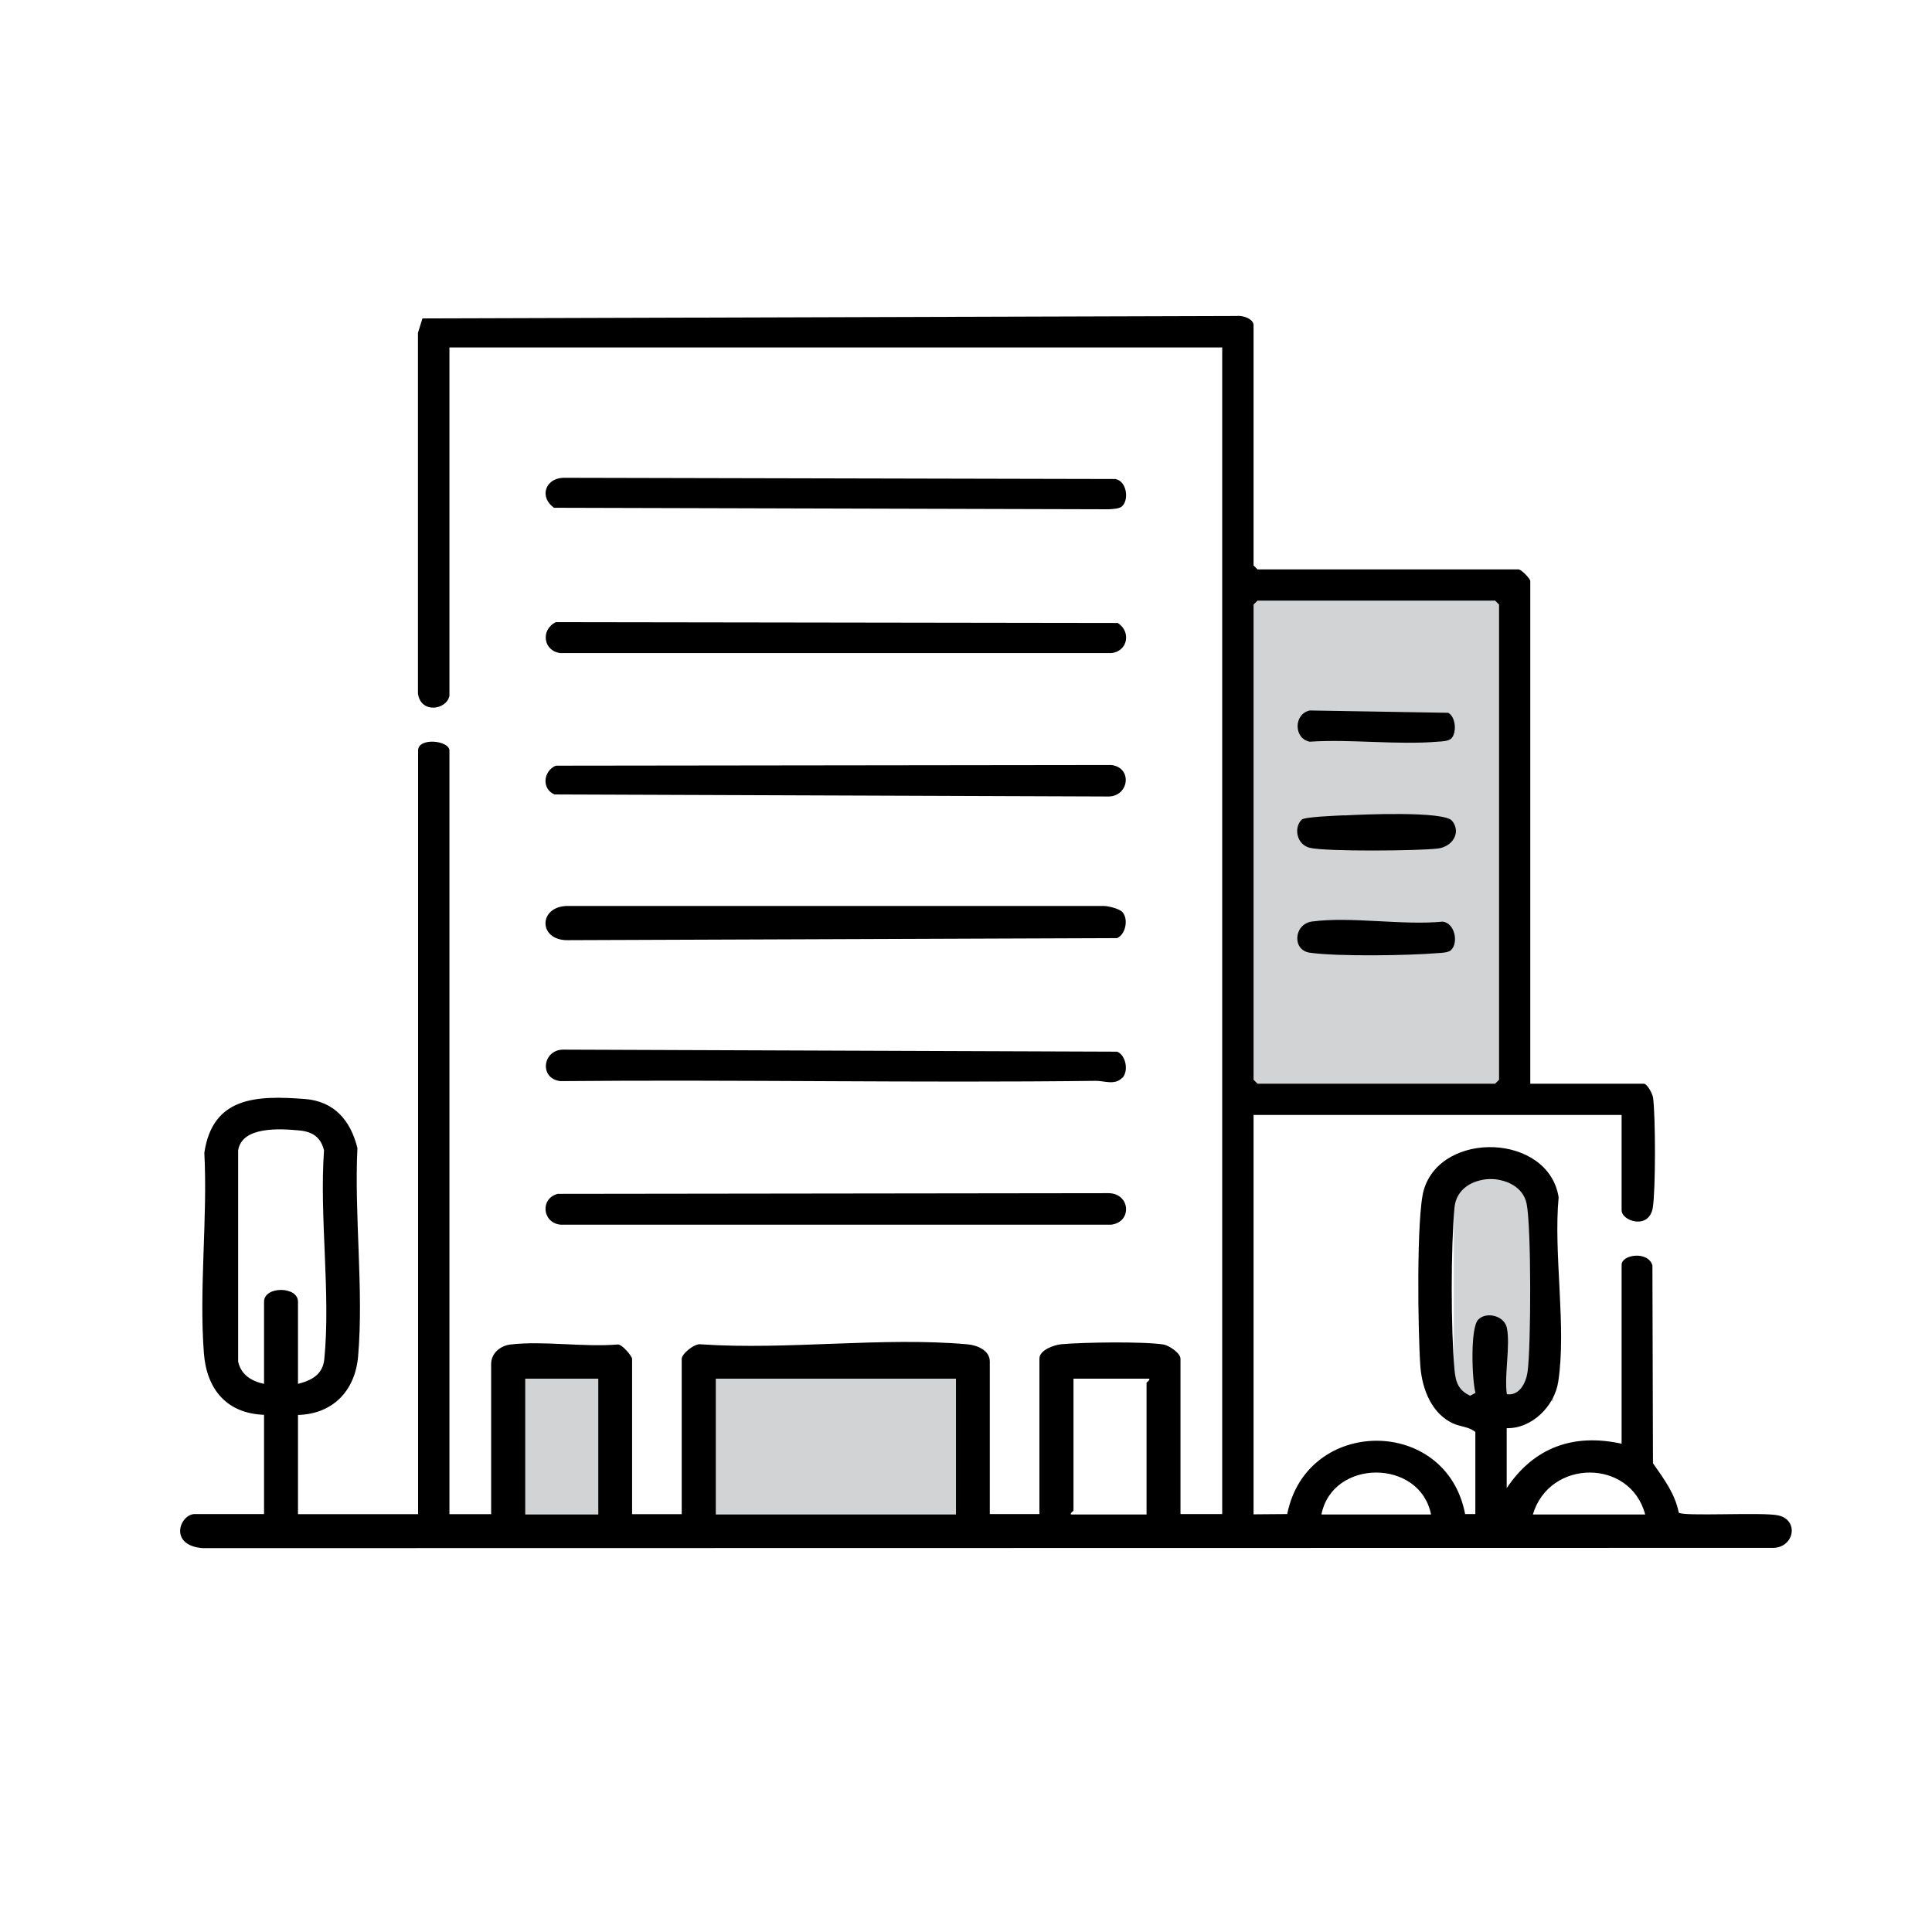
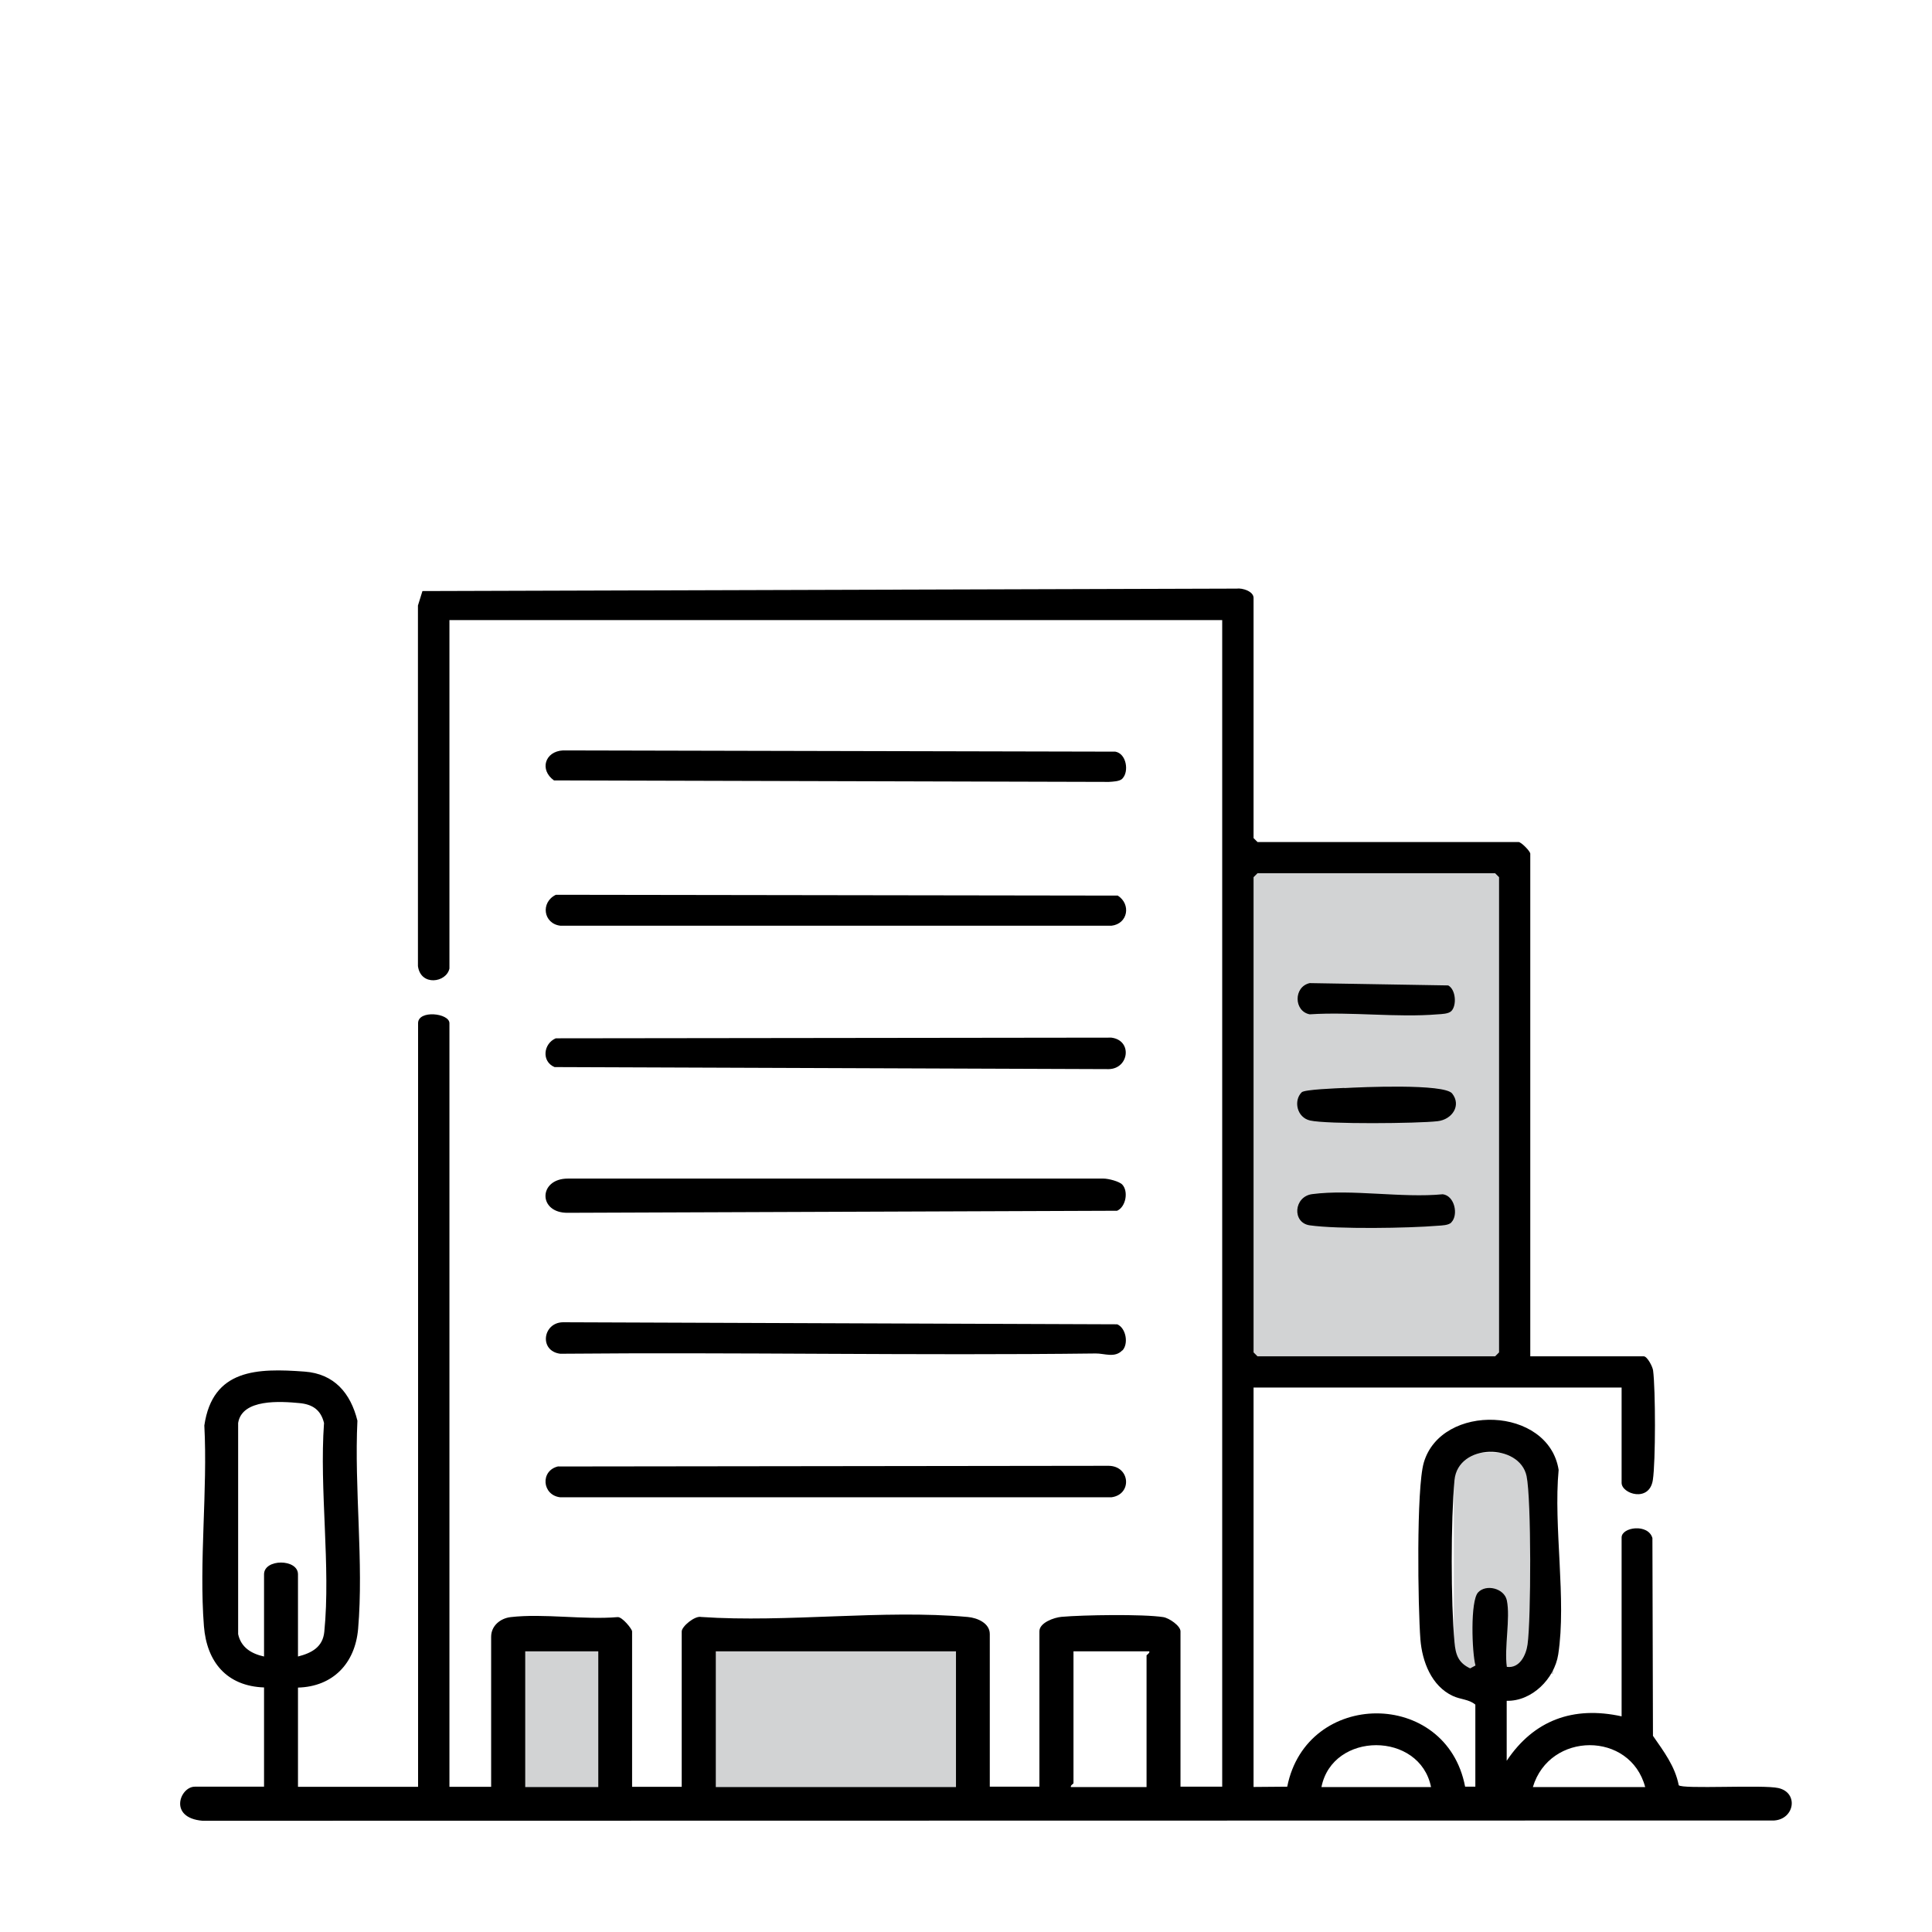
<svg xmlns="http://www.w3.org/2000/svg" id="Layer_1" version="1.1" viewBox="0 0 141.73 141.73">
  <defs>
    <style>
      .st0 {
        fill: #d2d3d4;
      }
    </style>
  </defs>
-   <rect class="st0" x="91.1" y="43.34" width="19.62" height="36.51" />
-   <rect class="st0" x="36.34" y="99.91" width="9.14" height="11.72" />
-   <rect class="st0" x="51.35" y="99.91" width="20.54" height="11.72" />
-   <rect class="st0" x="106.65" y="86.56" width="7.3" height="16.23" />
+   <rect class="st0" x="91.1" y="63.34" width="19.62" height="36.51" />
+   <rect class="st0" x="36.34" y="119.91" width="9.14" height="11.72" />
+   <rect class="st0" x="51.35" y="119.91" width="20.54" height="11.72" />
+   <rect class="st0" x="106.65" y="106.56" width="7.3" height="16.23" />
  <g id="Z6ZCHb">
    <g>
-       <path d="M275.57,160.23c-.72-.16-1.73-1.35-1.21-2.16l11.39-25.57.84-.36c3.83.32,8.26-.4,12.02,0,1.47.16,2.07,1.88.97,2.66-1.22.87-10.71-.41-11.8.44l-9.7,21.86h98.4l-9.76-22.09-63.21-.34c-.69-.69-.5-1.86.31-2.36l64.58-.12.94.98,11.01,25.48c.1.69-.7,1.57-1.34,1.57h-5.88v12.84c0,1.05-2.88,1.05-2.88,0v-12.84h-85.92v7.92c2.15-.59,4.96-4.71,7.21-3.97l20.4,15.36c.36.27.42.54.48.96.41,3.11-.24,7.26-.12,10.47-1.39,2.39-3.08-.53-4.69-.97v28.56h10.56v-26.28c0-.15.96-1,1.31-.85,4.76.5,10.78-.63,15.38,0,.52.07,1.31.61,1.31,1.09v23.88c.84-.09,1.73-.78,2.48-1.24.63-.4,4.09-2.66,4.2-3l.17-19.99,1.18-.74c6.44.58,14.13-.74,20.42,0,.72.09,1.56.53,1.56,1.32v15.96h4.08v-30.84c0-.99,2.88-1.24,2.88.24v30.6l3.36.12c3.09,3.83,4.92,8.48,7.56,12.6.52,1.53.65,5.48-.02,6.93-1.11,2.41-5.91,2.77-8.26,3.02-2.12,5.94-9.74,6.07-11.91.11l-19,.06c-1.51,5.87-9.89,5.72-11.6,0-6.16-.05-9.39.76-8.85-6.65.1-1.33.41-2.29.97-3.47h-42.96v12.36c0,.48-.79,1.02-1.31,1.09-5.05.69-11.43-.74-16.58.24l-1.68-.72v-26.4c.14-.15.66-.72.72-.72h10.08l.31-.36c0-.1-.19-.18-.19-.24v-16.68c-1.53.98-4.25,3.64-4.57.13-.29-3.17.2-6.82.06-10.04,3.71-3.6,8.31-6.21,12.19-9.65v-10.2c-1.69-.25-4.33.34-5.88,0h-.01ZM309.53,187.11v-5.64l-18.8-13.99-18.64,13.99v5.64l18.62-13.44,18.82,13.44h0ZM304.73,218.55v-30.84l-13.81-10.45c-.48-.05-.79.31-1.15.53-4.35,2.82-8.38,6.92-12.88,9.56v19.92h4.44c.24,0,1.08.84,1.08,1.08v10.2h2.88v-26.28c0-.16.77-.77,1.09-.83,1.17-.22,7.37-.19,8.65-.02.52.07,1.31.61,1.31,1.09v26.04h8.4,0ZM293.45,194.31h-5.28v24.24h5.28v-24.24ZM321.05,218.55h7.56c.11,0,1.56-.7,2.04-.84.87-.26,1.97-.15,2.64-.72v-22.32l-.36-.36h-11.88v24.24h0ZM352.97,194.31h-7.2v15.84c2.34-1.15,4.55-1.68,7.2-1.44v-14.4ZM363.05,194.31h-6.84l-.36.36v14.04h7.2v-14.4h0ZM265.61,231.99h13.56l.36-.36v-21.12l-.36-.36h-13.56v21.84ZM327.53,223.95c-.26,1.18.19,3.16,0,4.44h5.76c1.76-6.24,9.83-5.88,11.92,0h18.2c.75-.15.99-1.51,1.45-2.15,2.93-4.09,9.68-2.75,10.81,2.16.7.19,5.27-.84,5.64-1.31.4-1.36.35-3.34-.15-4.7-.36-.96-1.12-1.6-1.59-2.49-1.48-2.79-2.73-5.74-4.76-8.2h-24.49c-4.02.62-9.02,6.26-12.78,7.61-2.9,1.04-6.52.51-8.82,2.94-.24.25-1.14,1.46-1.19,1.69h0ZM338.99,226.77c-3.75.21-3.83,5.66-.53,6.17,4.88.75,4.81-6.41.53-6.17ZM372.09,227.75c-2.79-2.88-7.34,1.26-4.61,4.25s7.37-1.4,4.61-4.25Z" />
-       <path d="M32.97,51.05c-.22,1.04-2.11,1.32-2.31-.18v-26.45l.33-1.06,59.73-.18c.42-.06,1.24.2,1.24.68v17.62l.29.29h19.15c.19,0,.86.67.86.86v36.87h8.33c.24,0,.64.73.68,1.04.18,1.37.19,6.7-.02,8.04-.26,1.66-2.29,1.01-2.29.2v-6.99h-27v29.3l2.47-.02c1.42-7.15,11.68-7.19,13.05,0h.75v-6.02c-.47-.4-1.09-.37-1.66-.64-1.56-.73-2.24-2.52-2.37-4.14-.18-2.34-.31-11.07.25-12.98,1.29-4.39,9.15-4.14,9.89.54-.39,4.17.59,9.51-.03,13.54-.28,1.79-1.93,3.44-3.78,3.4v4.4c1.99-2.98,4.88-4.04,8.43-3.26v-13.12c0-.77,1.95-1.04,2.26.04l.04,14.51c.79,1.14,1.62,2.23,1.89,3.62.22.31,6.2-.05,7.31.21,1.5.34,1.19,2.28-.31,2.38l-115.29.02c-2.53-.21-1.66-2.5-.57-2.5h5.08v-7.28c-2.73-.1-4.2-1.86-4.41-4.49-.37-4.73.28-9.95.03-14.73.61-4.15,3.88-4.21,7.36-3.95,2.17.16,3.37,1.58,3.87,3.6-.24,4.93.47,10.42.05,15.28-.22,2.53-1.85,4.23-4.41,4.3v7.28h8.81v-56.02c0-.99,2.3-.74,2.3,0v56.02h3.06v-11.01c0-.8.67-1.35,1.43-1.44,2.43-.28,5.36.21,7.85,0,.33-.03,1.06.87,1.06,1.05v11.4h3.64v-11.4c0-.36.96-1.17,1.43-1.06,6.3.43,13.33-.56,19.55,0,.7.06,1.62.45,1.62,1.25v11.2h3.64v-11.4c0-.63,1.07-1.01,1.62-1.06,1.59-.14,5.98-.21,7.47.02.43.07,1.26.64,1.26,1.04v11.4h3.06V25.49h-56.69v25.57h0ZM92.25,44.06l-.29.29v34.86l.29.29h17.43l.29-.29v-34.86l-.29-.29s-17.43,0-17.43,0ZM21.86,101.52c1.02-.26,1.82-.7,1.93-1.81.48-4.81-.37-10.43-.02-15.32-.24-.98-.86-1.37-1.8-1.46-1.38-.13-4.22-.33-4.5,1.46v15.49c.21.98.98,1.44,1.9,1.64v-6.03c0-1.15,2.49-1.15,2.49,0v6.03ZM110.54,97.4c.27,1.3-.2,3.48,0,4.88.94.13,1.41-.86,1.52-1.64.26-1.84.28-10.66-.07-12.35-.51-2.43-5.03-2.43-5.29.29-.27,2.92-.27,8.97,0,11.89.08.9.27,1.51,1.15,1.92l.39-.21c-.26-.95-.39-4.73.19-5.36s1.92-.31,2.11.58ZM43.89,101.14h-5.36v9.96h5.36v-9.96ZM70.13,101.14h-17.62v9.96h17.62v-9.96ZM84.3,101.14h-5.55v9.67c0,.06-.24.15-.19.29h5.55v-9.67s.29-.22.19-.29ZM104.98,111.1c-.82-4.1-7.23-4.1-8.04,0h8.04ZM120.69,111.1c-1.09-4.11-7.02-4.09-8.24,0h8.24Z" />
-       <path d="M475.13,155.67c-1.43-.13-3.6.62-3.85-1.31l5.06-18.97.88-1.04,74.13.17c.96,1.02.39,2.5-.97,2.67l-71.25-.02-4.24,15.61h102.48l-4.11-15.57-16.89-.03c-1.92,0-2.1-2.65-.25-2.9l19.23.23c.44.32.76,1.62.94,2.18,1.87,5.76,2.94,11.85,4.69,17.65-.26,1.93-2.42,1.18-3.85,1.31v28.56c.82-.11,1.41.3,1.69,1.07,1.4,5.28,3.27,10.46,4.67,15.73.16.6.77,2.49.72,2.91-.06.49-.76,1.41-1.2,1.41h-5.88v29.16c0,.13-.43.95-.59,1.09-.74.66-1.58.21-2.4.22-32.57.21-65.14-.14-97.7.02-.36,0-.6-.09-.84-.36-.68-.76-.59-6.41-.4-7.63.12-.8.38-1.66,1.27-1.87.6-.32,1.78.96,1.78,1.33v5.64h6v-22.2c0-.68.96-1.03,1.55-1.09,3.39-.34,7.36.28,10.81.02.37-.06,1.08.87,1.08,1.08v22.2h76.32v-27.6h-95.76v16.2c0,1.79-3.12,1.79-3.12,0v-16.2h-5.88c-.42,0-1.31-1.03-1.21-1.56l5.57-19.02c.22-.56.98-.53,1.51-.54v-28.56h.01ZM574.01,155.67h-95.76v28.56h95.76v-28.56ZM580.73,202.23l-4.36-14.72-.56-.4-99.73.11-4.55,15.01h109.2ZM494.81,212.55h-7.68v20.4h7.08c.08,0,.2.43.49,0-.13-6.74-.32-13.63.11-20.4h0Z" />
-       <path d="M447.17,309.75c-.74-.21-1.42-1.88-.6-2.52,7.85-7.98,14.86-16.84,22.68-24.84.46-.47,1.09-1.24,1.73-1.39l65.96-.06c1.75-.16,2.7,1.56,1.31,2.77l-64.45.11c-1.93-.16-2.87,1.17-4.07,2.41-6.22,6.41-11.79,13.49-18.13,19.79l-.23.85h32.52c1.05,0,1.09,2.88-.24,2.88h-24.84v30.96h11.64l.36-.36v-21.24c0-.09,1.33-.7,1.55-.73l35.49.24c.12.08.4.52.4.62v21.48h13.68v-21.48c0-.49,1.35-.81,1.79-.85,2.94-.27,9.86-.33,12.74,0,.54.06.95.18,1.32.6v21.36l.36.36h10.92c.3,1.09-.26,2.88-1.56,2.88h-92.76v6.36l.36.36h35.04c.58,0,1.77,2.59-.72,2.88l-36.19-.06c-.82-.3-1.22-.35-1.35-1.28-.21-1.47-.26-8.7.03-10.02.39-1.76,2.47-.98,3.79-1.13v-30.96h-8.53ZM534.89,321.27h-10.08v19.44h10.08v-19.44ZM505.37,321.27h-31.68v19.44h31.32l.36-.36v-19.08h0Z" />
-       <path d="M595.13,306.87l-1.8-2.4-19.07-20.53c-9.72-.24-19.46-.05-29.18-.12-.49,0-.97.18-1.39.16-2.26-.1-2.27-2.86-.04-3.04l32.04.13,24.36,26.53c.5.62-.31,2.15-.95,2.15h-8.52v30.96h3.48c.24.15.31.33.36.6.36,1.98-.04,5.92-.01,8.17.02,1.31.81,2.82-.94,3.6l-22.44.09c-1.12-.23-1.9-1.2-1.82-2.38-.59-.04-1.2.01-1.79,0-.29-.01-.89.18-.84-.24,1.26.2,2.53-.2,3.71-.25,6.62-.28,14.22.64,20.66.02.27-.03.55.01.73-.25.14-.17-.14-.3-.14-.36v-6.12h-34.68c-.23,0-1.14-.83-1.29-1.11-1.39-2.65,1.98-1.41,3.18-1.8l.36-.36.03-20.61.3-1.02c.23-.17.51-.24.8-.27,2.73-.38,7.15-.03,10.08-.01.42,0,.82-.21,1.19-.2.88.01,3.01.1,3.36.92l.36,21.6h12.12l.36-.36v-30.6h-99c-1.05,0-1.05-2.88,0-2.88h106.44l-.02-.02ZM562.01,321.27v19.08l.36.36h9.6l.36-.36v-18.72c-1-1.13-2.3-.37-3.47-.35-1.48.02-3.03-.23-4.36-.23-.76,0-1.65.41-2.49.22h0Z" />
-       <path d="M492.17,376.95l1.44,7.68c2.97-.65.9-1.44.71-2.99-.56-4.54,4.67-7.34,8.7-6.79,3.74.51,8.2,5,5.22,8.7-1.22,1.51-4.5,2.28-6.37,2.29-.92,0-2.76-.57-3.54-.45-.3.05-3.83,2.43-4.03,2.7s-.19.42-.23.73c-.46,3.35.54,7.98,0,11.28-.31,1.88-2.77,2.02-3.08-.25-.2-1.43.27-9.31-.05-9.67-1.08.02-3.11-1.67-3.93-1.69-.33-.01-1.72.76-2.46.89-3.96.7-11.53-.4-9.83-5.99,1.9-6.27,12.54-6.32,14.5,0,.57,1.83-.75,3.27,1.75,3.65l-1.79-9.61c-2.26-.36-6.22-1.02-6.79-3.77-1.13-5.47,5.67-8.45,10.22-6.86,5.85,2.05,6.44,9.6-.43,10.15h-.01ZM488.99,369.33c-3.37.41-5.95,4.38-.52,4.95,1.23.13,5.37-.02,5.62-1.55.38-2.33-3.23-3.64-5.1-3.41h0ZM505.77,381.92c1.99-1.77-2.09-4.18-3.9-4.25-2.04-.08-4.95,1.57-4.56,3.85.78,1.6,7.16,1.56,8.45.4h0ZM486.1,385.53c1.48-1.77-2.31-3.91-3.92-4-1.74-.09-5.23,1.6-4.61,3.66.54,1.79,7.34,1.76,8.53.34Z" />
-       <path d="M556.49,363.51l1.41-1.11c-2.78-4.25,1.26-8.66,5.67-8.96,3.73-.25,8.79,2.56,8.28,6.84-.34,2.89-4.4,4.1-6.85,4.19-1.26.05-3.19-.56-4.03-.43-.24.04-3.88,2.5-4.03,2.7-.2.27-.19.42-.24.72-.46,3.35.54,7.98,0,11.28-.29,1.77-2.61,1.81-2.86.49-.5-2.67.36-6.78,0-9.61-.03-.26.02-.53-.25-.71l-3.76-1.74c-3.4,1.56-10.43,1.85-12.29-2.12-1.01-2.15.11-4.38,1.77-5.86,4.82-4.3,13.68-1.07,12.7,5.77l1.82.71-2.03-9.61c-2.39-.54-4.29-.37-6.01-2.39-3.67-4.32,2.09-8.81,6.48-8.9,5.9-.12,11,6.95,4.57,10.34-.57.3-1.91.48-2.03.86l1.67,7.53h.01ZM556.66,351.68c1.25-1.49-1.77-3.55-3.19-3.75-1.97-.28-6.13.53-5.62,3.21.43,2.21,7.49,2.1,8.8.54h.01ZM563.39,356.62c-3.21.47-5.47,4.14-.76,4.71,1.43.17,6.9.28,6.29-2.19-.52-2.12-3.68-2.79-5.53-2.52h0ZM543.95,360.21c-1.54.19-4.29,1.78-3.75,3.61.57,1.92,8.49,1.94,8.85-.2.38-2.29-3.22-3.64-5.1-3.41h0Z" />
-       <path d="M542.56,391.59c3.79-6.07,13.7-5.98,17.48.17,1.89,3.07,2.52,8.3-1.4,10.03-2.59,1.15-11.16,1.24-13.87.44-.66-.19-2.33-1.28-2.57-1.28-.26,0-1.22.86-1.8,1.08-2.51.95-11.17.92-13.73.06-5.66-1.9-3.92-9.61-.06-12.65,4.9-3.85,12-2.89,15.6,2.15h.35ZM526.55,398.73c1.33,1.44,10.14,1.11,12.19.67,3.17-.68,2.09-4.87.47-6.74-3.03-3.51-8.88-3.43-11.76.25-1,1.28-2.16,4.46-.91,5.82h.01ZM558.11,398.73c.75-.81.45-2.98.13-3.97-2.15-6.79-13.55-5.92-14.41,1.09-.39,3.24,1.28,3.7,4.13,3.91,1.82.13,9.02.19,10.15-1.03h0Z" />
-       <path d="M589.61,380.07v3.48c0,.78-1.49,2.64-2.18,3.1-2.55,1.73-10.66,1.62-13.68.99s-4.65-2.21-4.8-5.28c-.26-5.52,4.68-10.03,10.07-9.99,1.76-8.79,14.5-10.52,19.03-3.02,1.72,2.85,2.39,7.54-.83,9.59-1.84,1.17-4.67,1.25-6.81,1.37-.33.02-.52-.13-.81-.22v-.02ZM588.22,377.14c4.25.26,10.52.59,7.67-5.63-2.55-5.57-12.46-5.15-13.7,1.1,2.41.82,4.81,2.21,6.03,4.53ZM578.27,375.34c-2.67.31-5.08,2.02-5.99,4.57-.54,1.51-.91,3.7.87,4.5,1.55.69,8.4.65,10.33.46,2.31-.23,3.46-.97,3.22-3.45-.4-4.13-4.55-6.53-8.43-6.08Z" />
-       <path d="M512.49,298.04l60.69-.06c1.84.25,1.44,2.74-.24,2.9h-59.78c-1.51-.2-2.03-2.03-.66-2.85h-.01Z" />
-       <path d="M476.97,289.88l57.09-.06c1.73.21,1.71,2.71,0,2.9h-56.18c-1.83.08-2.45-1.87-.9-2.85h-.01Z" />
-       <path d="M82.33,66.9c.46.49.27,1.63-.38,1.92l-40.28.15c-2.22.04-2.19-2.52,0-2.51h39.28c.36,0,1.15.2,1.38.44Z" />
-       <path d="M40.77,45.64l41.23.06c.99.64.74,2.07-.46,2.21h-40.43c-1.26-.15-1.47-1.72-.33-2.27h0Z" />
-       <path d="M82.34,37.12c-.21.21-.7.22-1,.24l-40.7-.11c-1.08-.77-.67-2.13.66-2.2l40.52.09c.83.15,1.01,1.48.52,1.97h0Z" />
-       <path d="M82.33,79.06c-.55.58-1.31.22-1.95.23-13.09.16-26.19-.1-39.28.02-1.57-.2-1.29-2.29.2-2.31l40.66.15c.65.28.84,1.43.38,1.92h-.01Z" />
-       <path d="M40.96,87.58l40.37-.05c1.59.02,1.74,2.11.2,2.31h-40.43c-1.34-.15-1.49-1.97-.14-2.27h0Z" />
-       <path d="M40.77,56.17l40.76-.05c1.57.2,1.29,2.29-.2,2.31l-40.65-.15c-.97-.41-.82-1.72.09-2.11Z" />
-       <path d="M457.79,366.46c5.96-.81,12.23,3,12.32,9.41.07,4.88-3.77,5.89-7.81,6.13-3.73.23-12.15.51-12.83-4.47-.72-5.32,2.99-10.36,8.32-11.08h0ZM459,369.34c-3.12.3-6.24,2.56-6.65,5.83-.34,2.75.94,3.49,3.45,3.71,1.84.16,8.88.22,10.2-.62,1.55-.99,1.06-3.55.42-4.96-1.23-2.7-4.53-4.24-7.42-3.96h0Z" />
-       <path d="M319.3,167.24c1.12-.25,7.58-.23,8.81-.04,1.15.18,1.49.96,1.59,2.01.45,4.88-.36,10.42,0,15.38.02.54-.49,1.46-.97,1.67-.53.24-8,.25-9,.13-.59-.07-1.07-.23-1.44-.72l.1-17.9c.26-.24.56-.45.91-.53h0ZM326.57,183.51v-13.08l-.36-.36h-4.8l-.36.36v13.08h5.52,0Z" />
-       <path d="M347.38,167.74c.29.36.31.8.32,1.24l-.14,16.44c-.44.53-.71.88-1.42.98-.95.13-8.74.09-9.25-.14-.39-.17-.76-.74-.74-1.18.38-5.19-.47-10.99,0-16.1.13-1.37.43-1.67,1.8-1.8,1.87-.17,6.37-.22,8.18,0,.36.05,1.02.29,1.24.56h.01ZM339.41,170.07l-.36.36v12.72l.36.36h5.04l.36-.36v-12.72l-.36-.36h-5.04Z" />
-       <path d="M355.3,167.24c2.78.15,6.13-.37,8.83-.05,1.24.15,1.46.62,1.57,1.79.46,5.03-.37,10.75,0,15.86-.15,1.24-.62,1.46-1.79,1.57s-8.11.14-8.77-.14c-.15-.06-.78-.69-.84-.84l-.14-16.69c.01-.69.61-1.16,1.14-1.5ZM362.81,170.31c0-.29-5.16-.4-5.76,0v12.84l.36.36h5.04l.36-.36v-12.84h0Z" />
-       <path d="M472.89,298.04l34.53-.06c1.8.18,1.71,2.68,0,2.9h-33.86c-1.7-.09-2.1-1.98-.67-2.85h0Z" />
-       <path d="M569.87,290.13c.73.74.24,2.65-1.01,2.6l-30.03-.23c-.81-.89-.63-2.57.73-2.67h29.06c.37.03.99.04,1.25.31h0Z" />
-       <path d="M550.9,213.32c.75-.22,7.09-.19,8.12-.06s1.23,1.12,1.32,2.04c.15,1.53.17,5,0,6.5-.13,1.11-.7,1.67-1.8,1.8s-6.69.16-7.58-.11-1.1-1.12-1.19-1.93c-.16-1.45-.18-5.05,0-6.49.07-.63.49-1.56,1.14-1.74h-.01ZM557.21,216.15h-4.32v4.56h4.32v-4.56Z" />
-       <path d="M510.58,213.32c.75-.21,7.12-.19,8.12-.06.8.1,1.21.51,1.32,1.32.14,1.04.13,7.29-.12,8.07-.22.69-.78.87-1.45.95-1.11.13-6.99.16-7.82-.11-.69-.22-.87-.78-.95-1.45-.18-1.52-.2-5.97,0-7.46.07-.52.36-1.1.9-1.26h0ZM517.13,216.15h-4.56v4.2l.36.36h3.84l.36-.36v-4.2Z" />
-       <path d="M530.74,213.32c.81-.23,6.79-.18,7.87-.06s1.44.51,1.56,1.56c.13,1.12.16,6.99-.11,7.82-.22.69-.78.87-1.45.95-1.17.14-6.9.17-7.82-.11-.63-.19-.88-.57-.96-1.2-.19-1.42-.19-6.27,0-7.7.07-.52.36-1.1.9-1.26h.01ZM532.73,220.71h4.2l.36-.36v-3.84l-.36-.36h-4.2v4.56Z" />
-       <path d="M514.9,350.36l26.83-.06,1.2.48c.44,1.37.02,2.24-1.44,2.41h-26.42c-1.69-.12-1.76-2.47-.18-2.83h0Z" />
-       <path d="M508.91,359.38c-.55.26-1.13.48-1.74.54-1.58.16-5.4.19-6.94-.02-2.27-.31-2.12-2.78-.25-3.08,1.26-.21,6.62-.2,7.89,0s1.67,1.48,1.04,2.57h0Z" />
-       <path d="M518.92,376.11c2.45.55,5.84-.31,8.16.13,1.38.26,1.55,2.58-.25,2.86-1.18.19-7.02.22-8.14,0-1.49-.28-1.63-2.85.22-3h.01Z" />
-       <path d="M506.63,373.06c-.69-.69-.32-2.37.79-2.58s6.96-.18,8.14,0c1.73.27,1.77,2.57.25,2.86-1.39.26-6.35.15-7.92.02-.37-.03-.99-.04-1.25-.31h0Z" />
-       <path d="M509.14,362.6c2.57.25,6.42-.5,8.83-.04,1.55.3,1.3,2.58-.49,2.86-1.25.2-6.42.2-7.65,0-1.71-.28-1.77-2.5-.69-2.82h0Z" />
-       <path d="M356.75,214.53c.45.45.74,4.94-.65,5.12-2.02-.15-9.86.66-11.15-.16-.46-.29-.72-.95-.59-1.48.16-.58,4.34-3.41,5.05-3.61.91-.26,6.86-.35,7.34.14h0Z" />
-       <path d="M359.76,219.44c-.84-.61-.87-4.59.17-5.09.45-.21,5.81-.23,6.61-.13.87.1.98.53,1.07,1.33.11.99.26,3.43-.63,3.94-.76.43-6.53.45-7.22-.05Z" />
-       <path d="M370.17,214.27c1.36-.47,3.33,2.14,3.89,3.24,1.45,2.84-3.83,2.73-4.41,1.53-.3-.64-.35-4.46.52-4.76h0Z" />
-       <path d="M267.94,212.84c.91-.21,7.62-.23,8.58-.05,1.49.28,1.47,2.59,0,2.87-.97.18-7.67.16-8.58-.05-1.49-.34-1.49-2.43,0-2.78h0Z" />
-       <path d="M98.62,59.82c1.24-.07,7.33-.34,7.91.4.69.87,0,1.91-1.07,2.03-1.45.17-8.1.23-9.35-.05-.98-.22-1.23-1.46-.62-2.07.21-.21,2.54-.29,3.13-.32h0Z" />
-       <path d="M106.47,69.68c-.21.21-.7.22-1,.24-2.15.18-7.33.26-9.38-.03-1.32-.18-1.19-2.11.17-2.29,2.89-.38,6.6.3,9.58.01.88.11,1.16,1.52.63,2.06h0Z" />
-       <path d="M106.47,54.17c-.21.21-.7.22-1,.24-3,.25-6.35-.2-9.39,0-1.17-.22-1.2-2.02,0-2.29l10.16.17c.57.31.63,1.48.23,1.88h0Z" />
-       <path d="M561.71,172.18c-.37.27-.81.27-1.25.31-1.84.15-4.88.13-6.74,0-1.58-.11-1.89-.36-2.04-2.04-.1-1.13-.12-7.12.33-7.74.19-.27.88-.52,1.24-.56,1.12-.14,6.95-.15,7.82.12.63.19.88.57.96,1.2.22,1.63.14,5.75,0,7.46-.04.44-.04.88-.31,1.25h-.01ZM559.13,165.03h-4.32v4.56h4.32v-4.56Z" />
-       <path d="M500.03,172.18c-.45.46-9.01.47-9.49,0-.27-.37-.27-.81-.31-1.25-.14-1.72-.22-5.83,0-7.46.08-.63.33-1.01.96-1.2.92-.28,6.63-.25,7.82-.11.39.05.76.1,1.08.36.75.78.71,8.87-.06,9.67h0ZM497.45,165.03h-4.32v4.56h4.32v-4.56Z" />
-       <path d="M532.42,162.2c1.15-.25,6.33-.21,7.63-.06,1.06.12,1.44.51,1.56,1.56.13,1.12.16,6.99-.11,7.82-.22.69-.78.87-1.45.95-.97.11-7.49.11-8.04-.13-.46-.2-.68-.71-.74-1.18-.16-1.22-.19-6.82.02-7.93.11-.55.6-.92,1.13-1.03h0ZM534.17,169.59h4.2l.36-.36v-3.84l-.36-.36h-4.2v4.56Z" />
-       <path d="M511.78,162.2c1.09-.25,6.37-.2,7.63-.06.9.1,1.44.39,1.57,1.31s.08,7.78-.14,8.29c-.2.46-.71.68-1.18.74-1.04.14-7.29.13-8.07-.12-.69-.22-.87-.78-.95-1.45-.18-1.56-.18-5.65,0-7.21.09-.77.33-1.32,1.14-1.5h0ZM518.09,165.03h-4.2l-.36.36v4.2h4.56v-4.56Z" />
+       <path d="M32.97,71.05c-.22,1.04-2.11,1.32-2.31-.18v-26.45l.33-1.06,59.73-.18c.42-.06,1.24.2,1.24.68v17.62l.29.29h19.15c.19,0,.86.67.86.86v36.87h8.33c.24,0,.64.73.68,1.04.18,1.37.19,6.7-.02,8.04-.26,1.66-2.29,1.01-2.29.2v-6.99h-27v29.3l2.47-.02c1.42-7.15,11.68-7.19,13.05,0h.75v-6.02c-.47-.4-1.09-.37-1.66-.64-1.56-.73-2.24-2.52-2.37-4.14-.18-2.34-.31-11.07.25-12.98,1.29-4.39,9.15-4.14,9.89.54-.39,4.17.59,9.51-.03,13.54-.28,1.79-1.93,3.44-3.78,3.4v4.4c1.99-2.98,4.88-4.04,8.43-3.26v-13.12c0-.77,1.95-1.04,2.26.04l.04,14.51c.79,1.14,1.62,2.23,1.89,3.62.22.31,6.2-.05,7.31.21,1.5.34,1.19,2.28-.31,2.38l-115.29.02c-2.53-.21-1.66-2.5-.57-2.5h5.08v-7.28c-2.73-.1-4.2-1.86-4.41-4.49-.37-4.73.28-9.95.03-14.73.61-4.15,3.88-4.21,7.36-3.95,2.17.16,3.37,1.58,3.87,3.6-.24,4.93.47,10.42.05,15.28-.22,2.53-1.85,4.23-4.41,4.3v7.28h8.81v-56.02c0-.99,2.3-.74,2.3,0v56.02h3.06v-11.01c0-.8.67-1.35,1.43-1.44,2.43-.28,5.36.21,7.85,0,.33-.03,1.06.87,1.06,1.05v11.4h3.64v-11.4c0-.36.96-1.17,1.43-1.06,6.3.43,13.33-.56,19.55,0,.7.06,1.62.45,1.62,1.25v11.2h3.64v-11.4c0-.63,1.07-1.01,1.62-1.06,1.59-.14,5.98-.21,7.47.02.43.07,1.26.64,1.26,1.04v11.4h3.06V45.49h-56.69v25.57h0ZM92.25,64.06l-.29.29v34.86l.29.29h17.43l.29-.29v-34.86l-.29-.29s-17.43,0-17.43,0ZM21.86,121.52c1.02-.26,1.82-.7,1.93-1.81.48-4.81-.37-10.43-.02-15.32-.24-.98-.86-1.37-1.8-1.46-1.38-.13-4.22-.33-4.5,1.46v15.49c.21.98.98,1.44,1.9,1.64v-6.03c0-1.15,2.49-1.15,2.49,0v6.03ZM110.54,117.4c.27,1.3-.2,3.48,0,4.88.94.13,1.41-.86,1.52-1.64.26-1.84.28-10.66-.07-12.35-.51-2.43-5.03-2.43-5.29.29-.27,2.92-.27,8.97,0,11.89.08.9.27,1.51,1.15,1.92l.39-.21c-.26-.95-.39-4.73.19-5.36s1.92-.31,2.11.58ZM43.89,121.14h-5.36v9.96h5.36v-9.96ZM70.13,121.14h-17.62v9.96h17.62v-9.96ZM84.3,121.14h-5.55v9.67c0,.06-.24.15-.19.29h5.55v-9.67s.29-.22.19-.29ZM104.98,131.1c-.82-4.1-7.23-4.1-8.04,0h8.04ZM120.69,131.1c-1.09-4.11-7.02-4.09-8.24,0h8.24Z" />
+       <path d="M82.33,86.9c.46.49.27,1.63-.38,1.92l-40.28.15c-2.22.04-2.19-2.52,0-2.51h39.28c.36,0,1.15.2,1.38.44Z" />
+       <path d="M40.77,65.64l41.23.06c.99.64.74,2.07-.46,2.21h-40.43c-1.26-.15-1.47-1.72-.33-2.27h0Z" />
+       <path d="M82.34,57.12c-.21.21-.7.22-1,.24l-40.7-.11c-1.08-.77-.67-2.13.66-2.2l40.52.09c.83.15,1.01,1.48.52,1.97h0Z" />
+       <path d="M82.33,99.06c-.55.58-1.31.22-1.95.23-13.09.16-26.19-.1-39.28.02-1.57-.2-1.29-2.29.2-2.31l40.66.15c.65.28.84,1.43.38,1.92h-.01Z" />
+       <path d="M40.96,107.58l40.37-.05c1.59.02,1.74,2.11.2,2.31h-40.43c-1.34-.15-1.49-1.97-.14-2.27h0Z" />
+       <path d="M40.77,76.17l40.76-.05c1.57.2,1.29,2.29-.2,2.31l-40.65-.15c-.97-.41-.82-1.72.09-2.11Z" />
+       <path d="M98.62,79.82c1.24-.07,7.33-.34,7.91.4.69.87,0,1.91-1.07,2.03-1.45.17-8.1.23-9.35-.05-.98-.22-1.23-1.46-.62-2.07.21-.21,2.54-.29,3.13-.32h0Z" />
+       <path d="M106.47,89.68c-.21.21-.7.22-1,.24-2.15.18-7.33.26-9.38-.03-1.32-.18-1.19-2.11.17-2.29,2.89-.38,6.6.3,9.58.01.88.11,1.16,1.52.63,2.06h0Z" />
+       <path d="M106.47,74.17c-.21.21-.7.22-1,.24-3,.25-6.35-.2-9.39,0-1.17-.22-1.2-2.02,0-2.29l10.16.17c.57.31.63,1.48.23,1.88h0Z" />
    </g>
  </g>
</svg>
